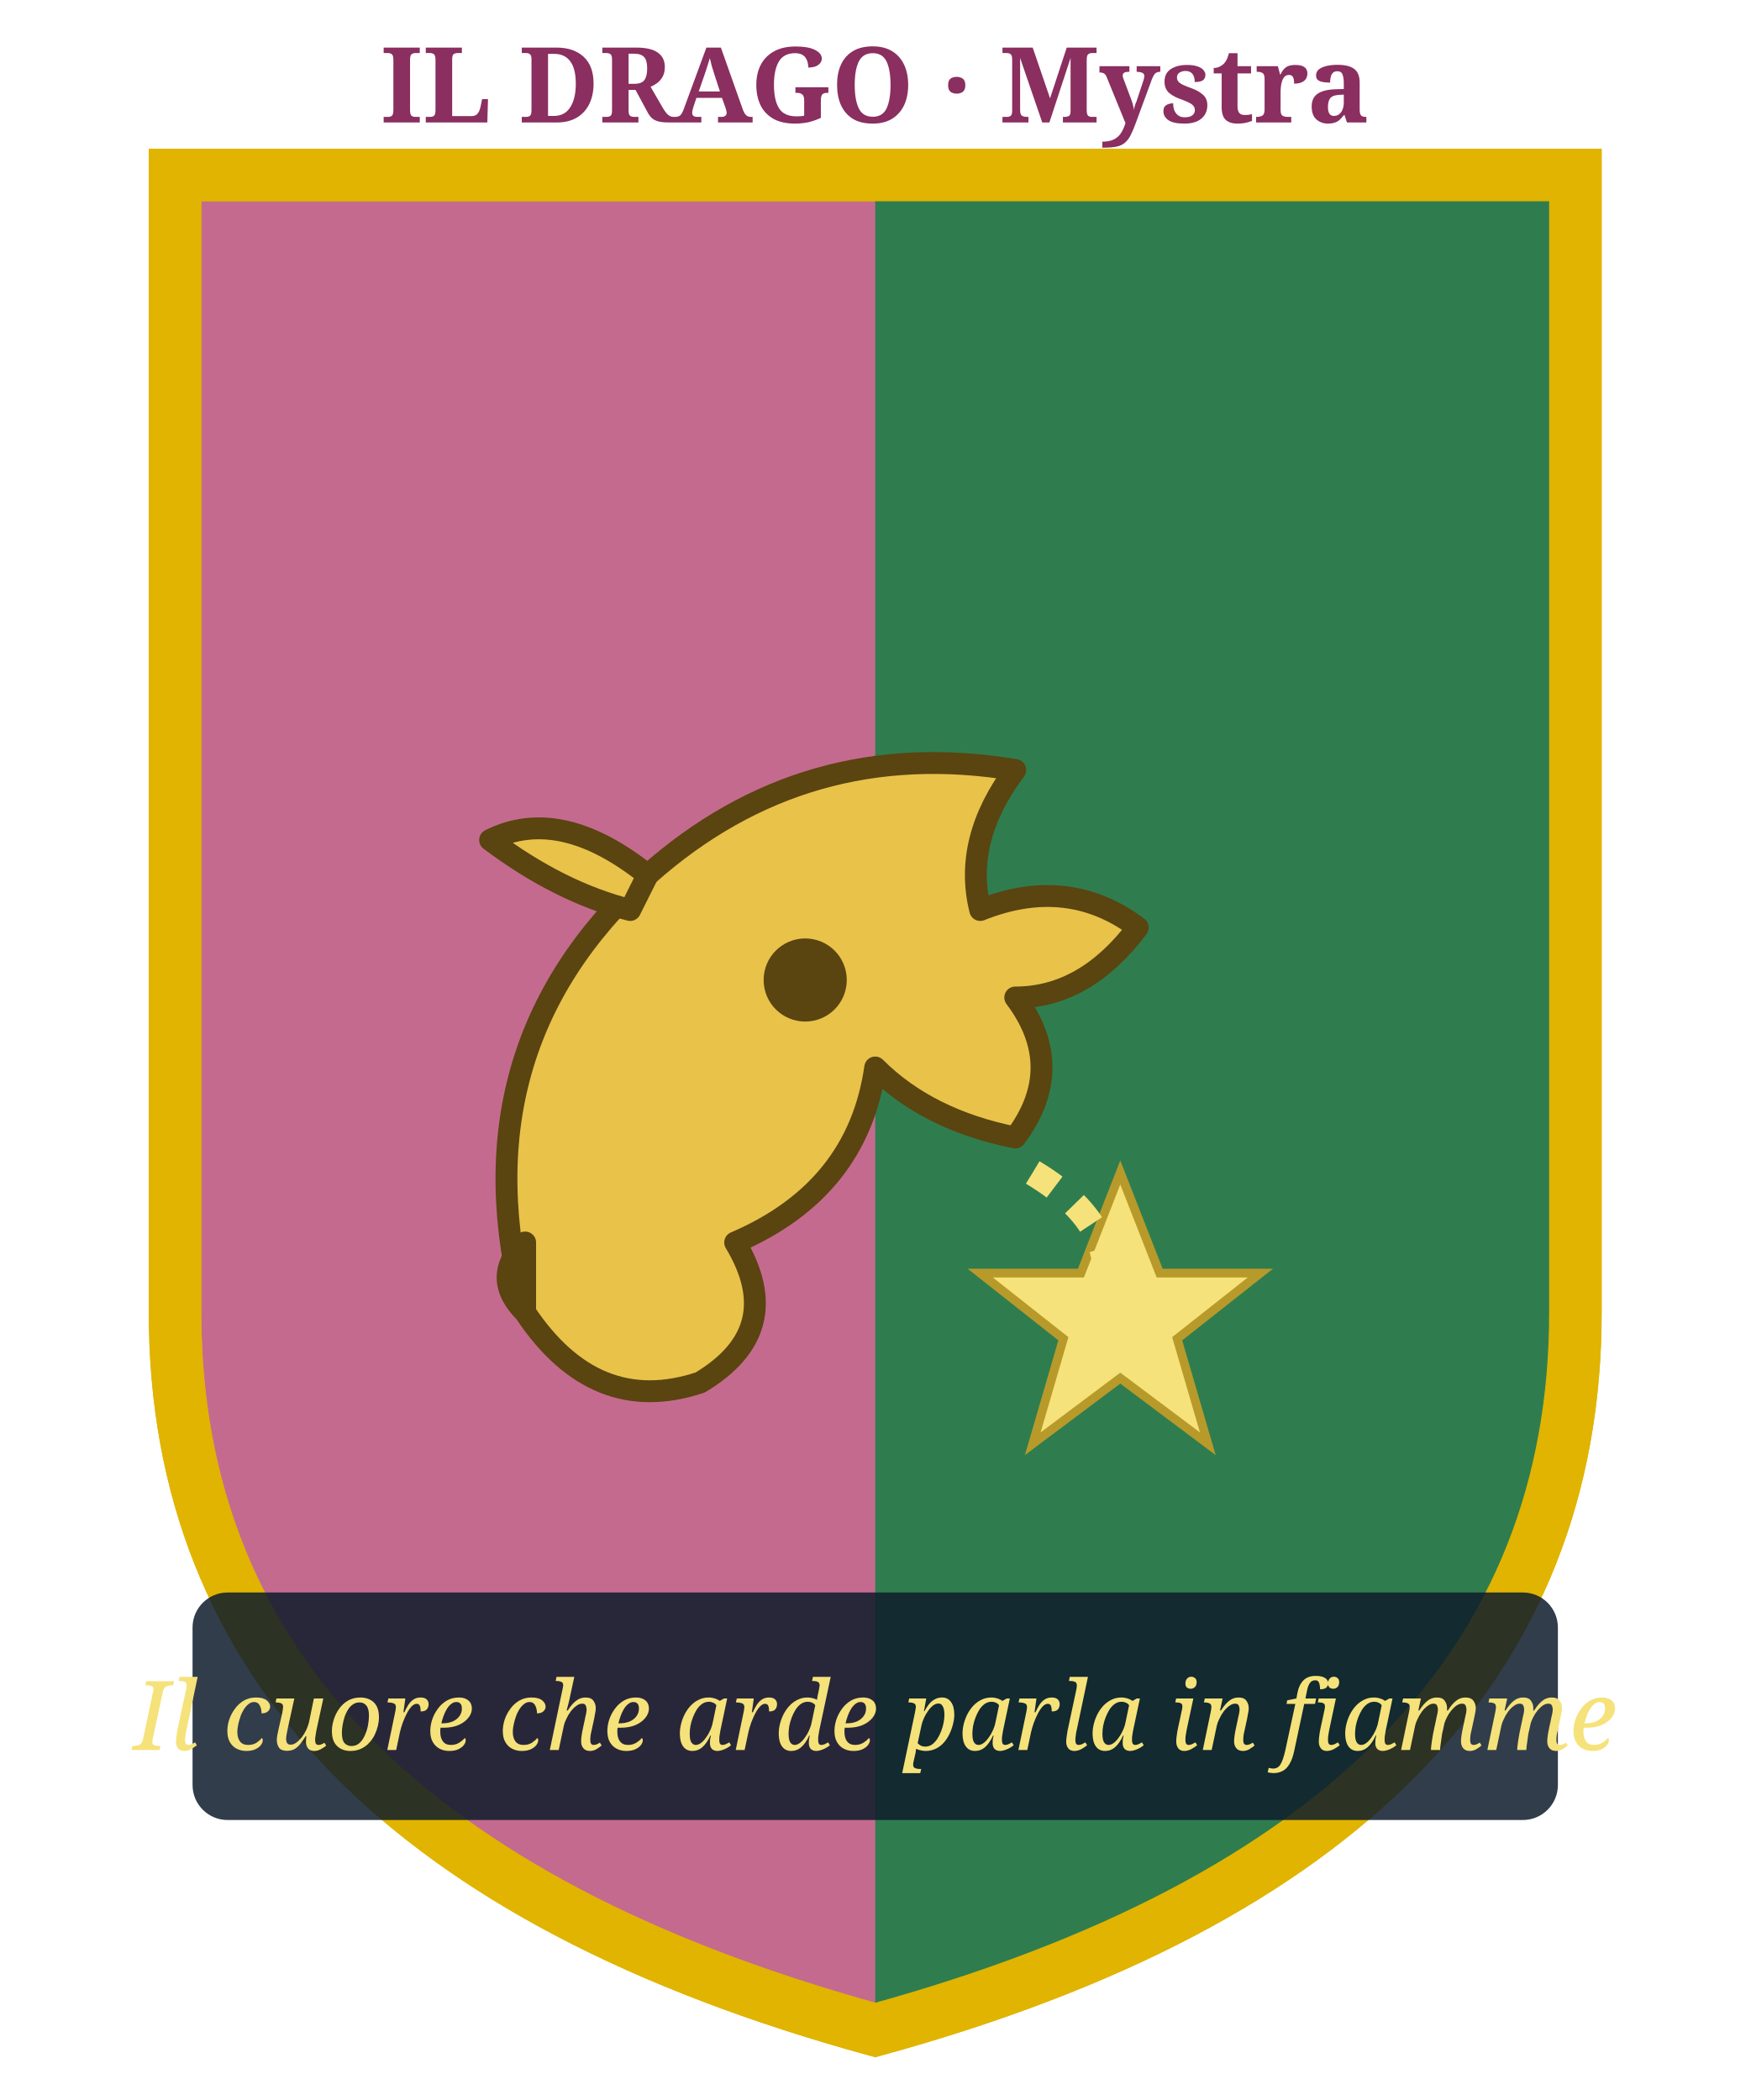
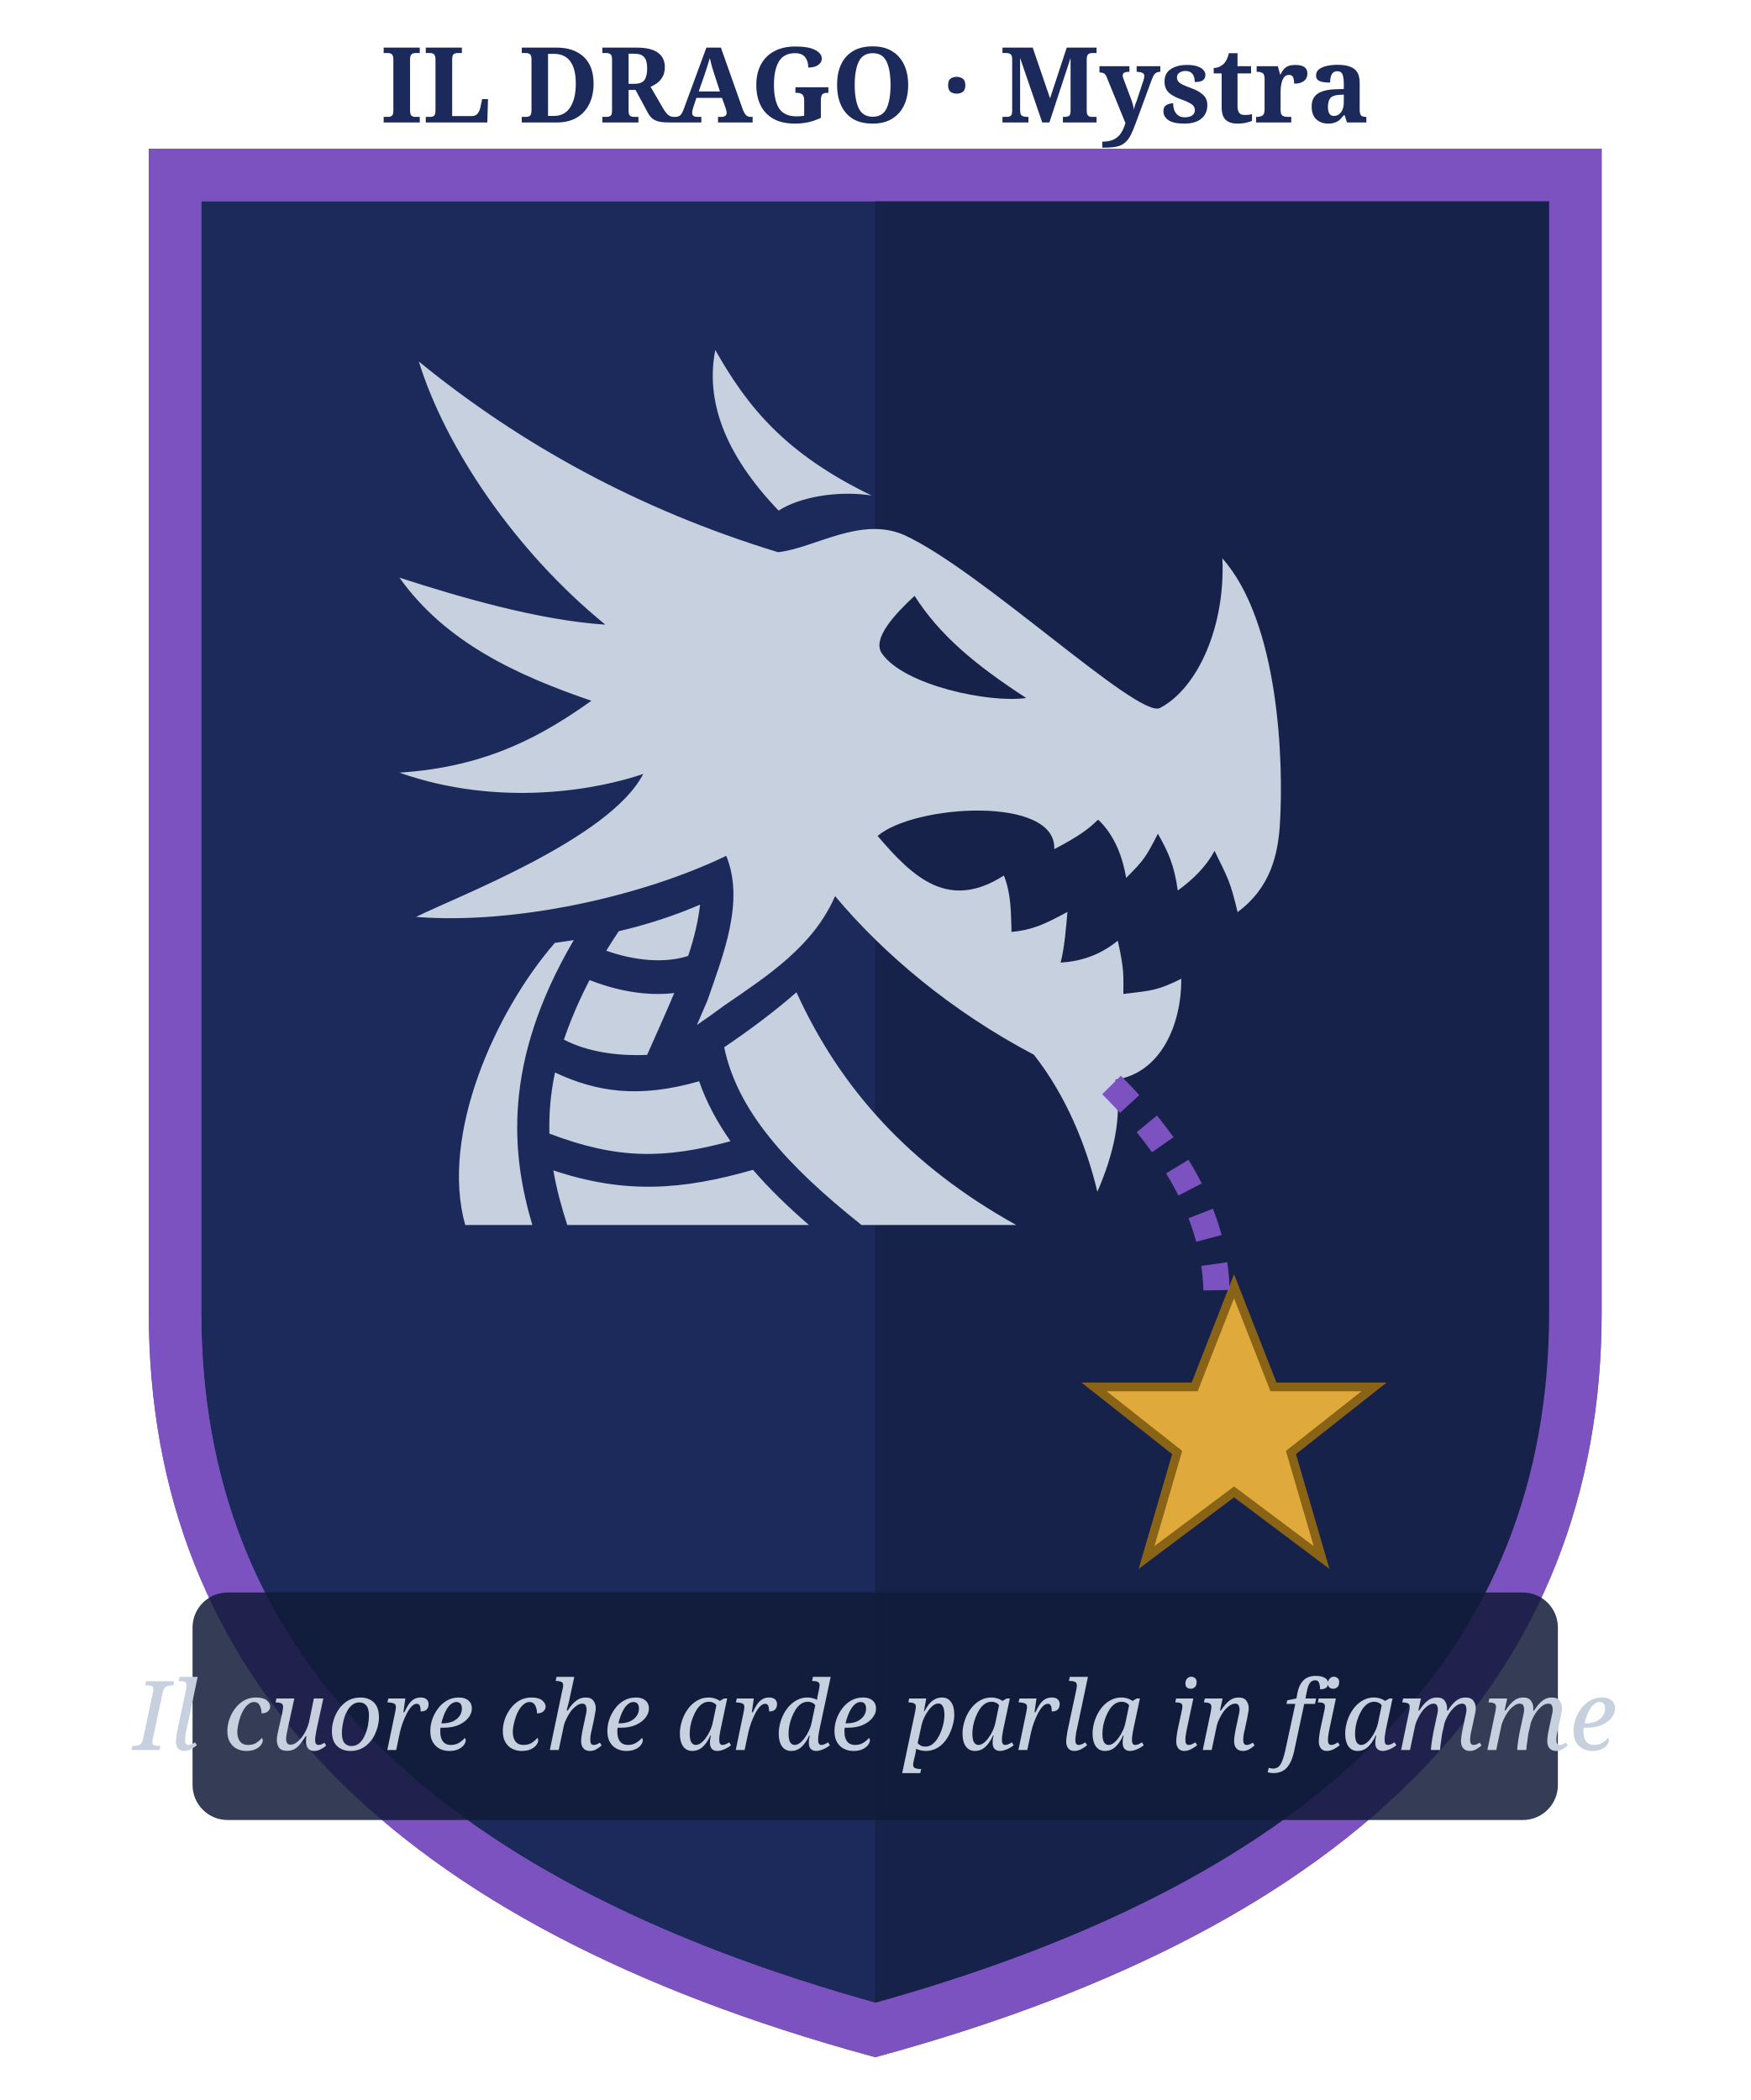
- <svg xmlns="http://www.w3.org/2000/svg" viewBox="0 0 200 240" width="200" height="240" role="img" aria-label="Stemma Contrada del Drago">
+ <svg xmlns="http://www.w3.org/2000/svg" viewBox="0 0 200 240" width="200" height="240" role="img" aria-label="Stemma Contrada del Drago — distretto The Spell-Wyrm Spires">
  <defs>
    <clipPath id="d5">
      <path d="M20 20 H180 V150 Q180 210 100 232 Q20 210 20 150 Z" />
    </clipPath>
  </defs>
-   <path d="M20 20 H180 V150 Q180 210 100 232 Q20 210 20 150 Z" fill="#c56a8f" stroke="#e0b400" stroke-width="6" />
+   <path d="M20 20 H180 V150 Q180 210 100 232 Q20 210 20 150 Z" fill="#1b2a5a" stroke="#7b52c0" stroke-width="6" />
  <g clip-path="url(#d5)">
-     <path d="M100 20 H180 V150 Q180 210 100 232 Z" fill="#2f7d4f" />
-     <g transform="translate(128,150)" fill="#f6e27a" stroke="#b89a2a" stroke-width="1">
+     <path d="M100 20 H180 V150 Q180 210 100 232 Z" fill="#16224a" />
+     <g transform="translate(141,163)" fill="#dfa93b" stroke="#8a6416" stroke-width="1">
      <path d="M0 -16 L4.5 -4.5 L16 -4.5 L6.5 3 L10 15 L0 7.5 L-10 15 L-6.5 3 L-16 -4.5 L-4.5 -4.5 Z" />
    </g>
-     <g stroke="#5a4410" stroke-width="2.5" stroke-linejoin="round" fill="#e9c24a">
-       <path d="M60 150 q-8 -30 14 -50 q18 -16 42 -12 q-6 8 -4 16 q10 -4 18 2 q-6 8 -14 8 q6 8 0 16 q-10 -2 -16 -8 q-2 14 -16 20 q6 10 -4 16 q-12 4 -20 -8 q-4 -4 0 -8z" />
-       <circle cx="92" cy="112" r="3.5" fill="#5a4410" />
-       <path d="M74 100 q-10 -8 -18 -4 q8 6 16 8z" />
+     <g fill="#c7d0de">
+       <g transform="translate(41.66 35.67) scale(0.21222)">
+         <path d="M188.8 20.38c-5.3 26.85 4.6 55.74 34.1 86.52 11.2-7.29 31.6-10.94 50-8.16-46-22.31-66.5-47.13-84.1-78.36zM29.19 26.62C43.56 73.08 81.09 128.8 129.6 168.3 93.51 166 49.93 153.1 18.76 143c24.96 35.2 64.17 52.9 103.34 66.3C97.13 227 66.99 245 18.66 248c54.64 19.2 107.54 8.9 131.34.7-17.9 34.9-100.72 66.2-122.31 77 53.26 4.2 121.71-11 167.01-32.9 10 24.6-1.6 53.2-10.1 77.8-1.9 4.5-3.8 8.9-5.7 13.3 5.1-3.5 10.1-7 14.9-10.6 23.6-16.2 47.8-31.9 59.5-58.8 26.1 31.2 62.7 62.1 107 85.4 17.4 22.1 28.3 49 34.2 73.8 8.3-19.1 13.8-40.2 9.7-60.3 24.5-3.6 35.6-29.7 35.5-54.4-12.6 6.2-15.1 6.3-31.2 8.2 0-10.1.6-12.5-3-28.7-10.3 8.4-21 11.2-30.8 11.8 2.1-7.6 3-19.5 3.7-27.3-13 7.1-19.2 9.7-30.1 10.8-.4-10.9-.1-20-4.1-30.4-29.6 19-48.6 1.5-68-21.3 19.8-17 96.4-21.8 95.1 7.1 14-7.3 18.8-11.2 23.6-15.9 9.1 8.5 13.4 20.9 15.1 31.4 9.3-9.4 10.3-10.5 17.1-23.8 5.7 10.1 8.8 17 10.7 30.6 8.5-6.2 15.4-13.1 19.8-21.4 7.5 15.5 8.3 16 12.4 33 17.8-13.1 21.8-31.2 22.8-47.6 2-33-.3-108.2-31-142.9 1.7 36.3-13.1 70-33.8 80.7-12.6 4.9-96.5-74.6-137.6-93.3-23.5-10.2-48.1 7.1-67.8 9.3C147 106.2 83.57 70.94 29.19 26.62zM296.1 152.8c13.3 20.9 32.2 36.9 60.1 55-19.4 2.9-65.8-6.7-77.7-24-5.5-7.9 7.1-21.3 17.6-31zM180.6 319.1c-14.4 6.2-29.2 10.9-43.8 14.3-2.4 3.6-4.6 7.1-6.7 10.5 14.8 5.3 31.5 7 44.1 2.8 3.3-9.8 5.5-19.3 6.4-27.6zm-68 19.1-10.2 1.5c-31.81 36.6-61.9 103.2-48.24 151.9h36.13c-11.12-37.7-16.53-87.1 22.31-153.4zm8.5 21.5c-5.9 11.4-10.4 22.1-13.8 32.1 12.9 6.7 29.1 8.9 44.8 8.2 4.6-10.5 9.8-21.8 14.6-33.3-15.4 1.8-31.4-1.4-45.6-7zm111.4 6.6c-12 10.5-25.2 20.3-38.9 29.6 7 34 33.4 63.4 73.9 95.7h83.3c-57.2-31.8-94.6-73.3-118.3-125.3zm-130 43.2c-2.5 11.8-3.3 22.7-3 32.9 37.3 14.2 62.5 13.5 97.5 4.1-7.2-10.3-13-21-16.9-32.3-32.7 9.4-55.4 5.7-77.6-4.7zm106.6 52.4c-38.1 10.9-68.8 13.2-107.5.3 1.8 10.4 4.5 20.1 7.5 29.4h130.1c-11.3-9.8-21.4-19.6-30.1-29.7z" />
+       </g>
    </g>
-     <path d="M118 134 q10 6 8 14" fill="none" stroke="#f6e27a" stroke-width="3" stroke-dasharray="3 3" />
+     <path d="M127 124 q12 12 12 24" fill="none" stroke="#7b52c0" stroke-width="3" stroke-dasharray="3 3" />
  </g>
-   <path d="M20 20 H180 V150 Q180 210 100 232 Q20 210 20 150 Z" fill="none" stroke="#e0b400" stroke-width="6" />
-   <rect x="22" y="182" width="156" height="26" rx="4" fill="#0d1b2a" opacity="0.85" />
-   <text x="100" y="200" font-family="Georgia,serif" font-size="11" fill="#f6e27a" text-anchor="middle" font-style="italic">Il cuore che arde parla in fiamme</text>
-   <text x="100" y="14" font-family="Georgia,serif" font-size="12" fill="#8a2f5f" text-anchor="middle" font-weight="bold">IL DRAGO · Mystra</text>
+   <path d="M20 20 H180 V150 Q180 210 100 232 Q20 210 20 150 Z" fill="none" stroke="#7b52c0" stroke-width="6" />
+   <rect x="22" y="182" width="156" height="26" rx="4" fill="#101a38" opacity="0.85" />
+   <text x="100" y="200" font-family="Georgia,serif" font-size="11" fill="#c7d0de" text-anchor="middle" font-style="italic">Il cuore che arde parla in fiamme</text>
+   <text x="100" y="14" font-family="Georgia,serif" font-size="12" fill="#1b2a5a" text-anchor="middle" font-weight="bold">IL DRAGO · Mystra</text>
</svg>
